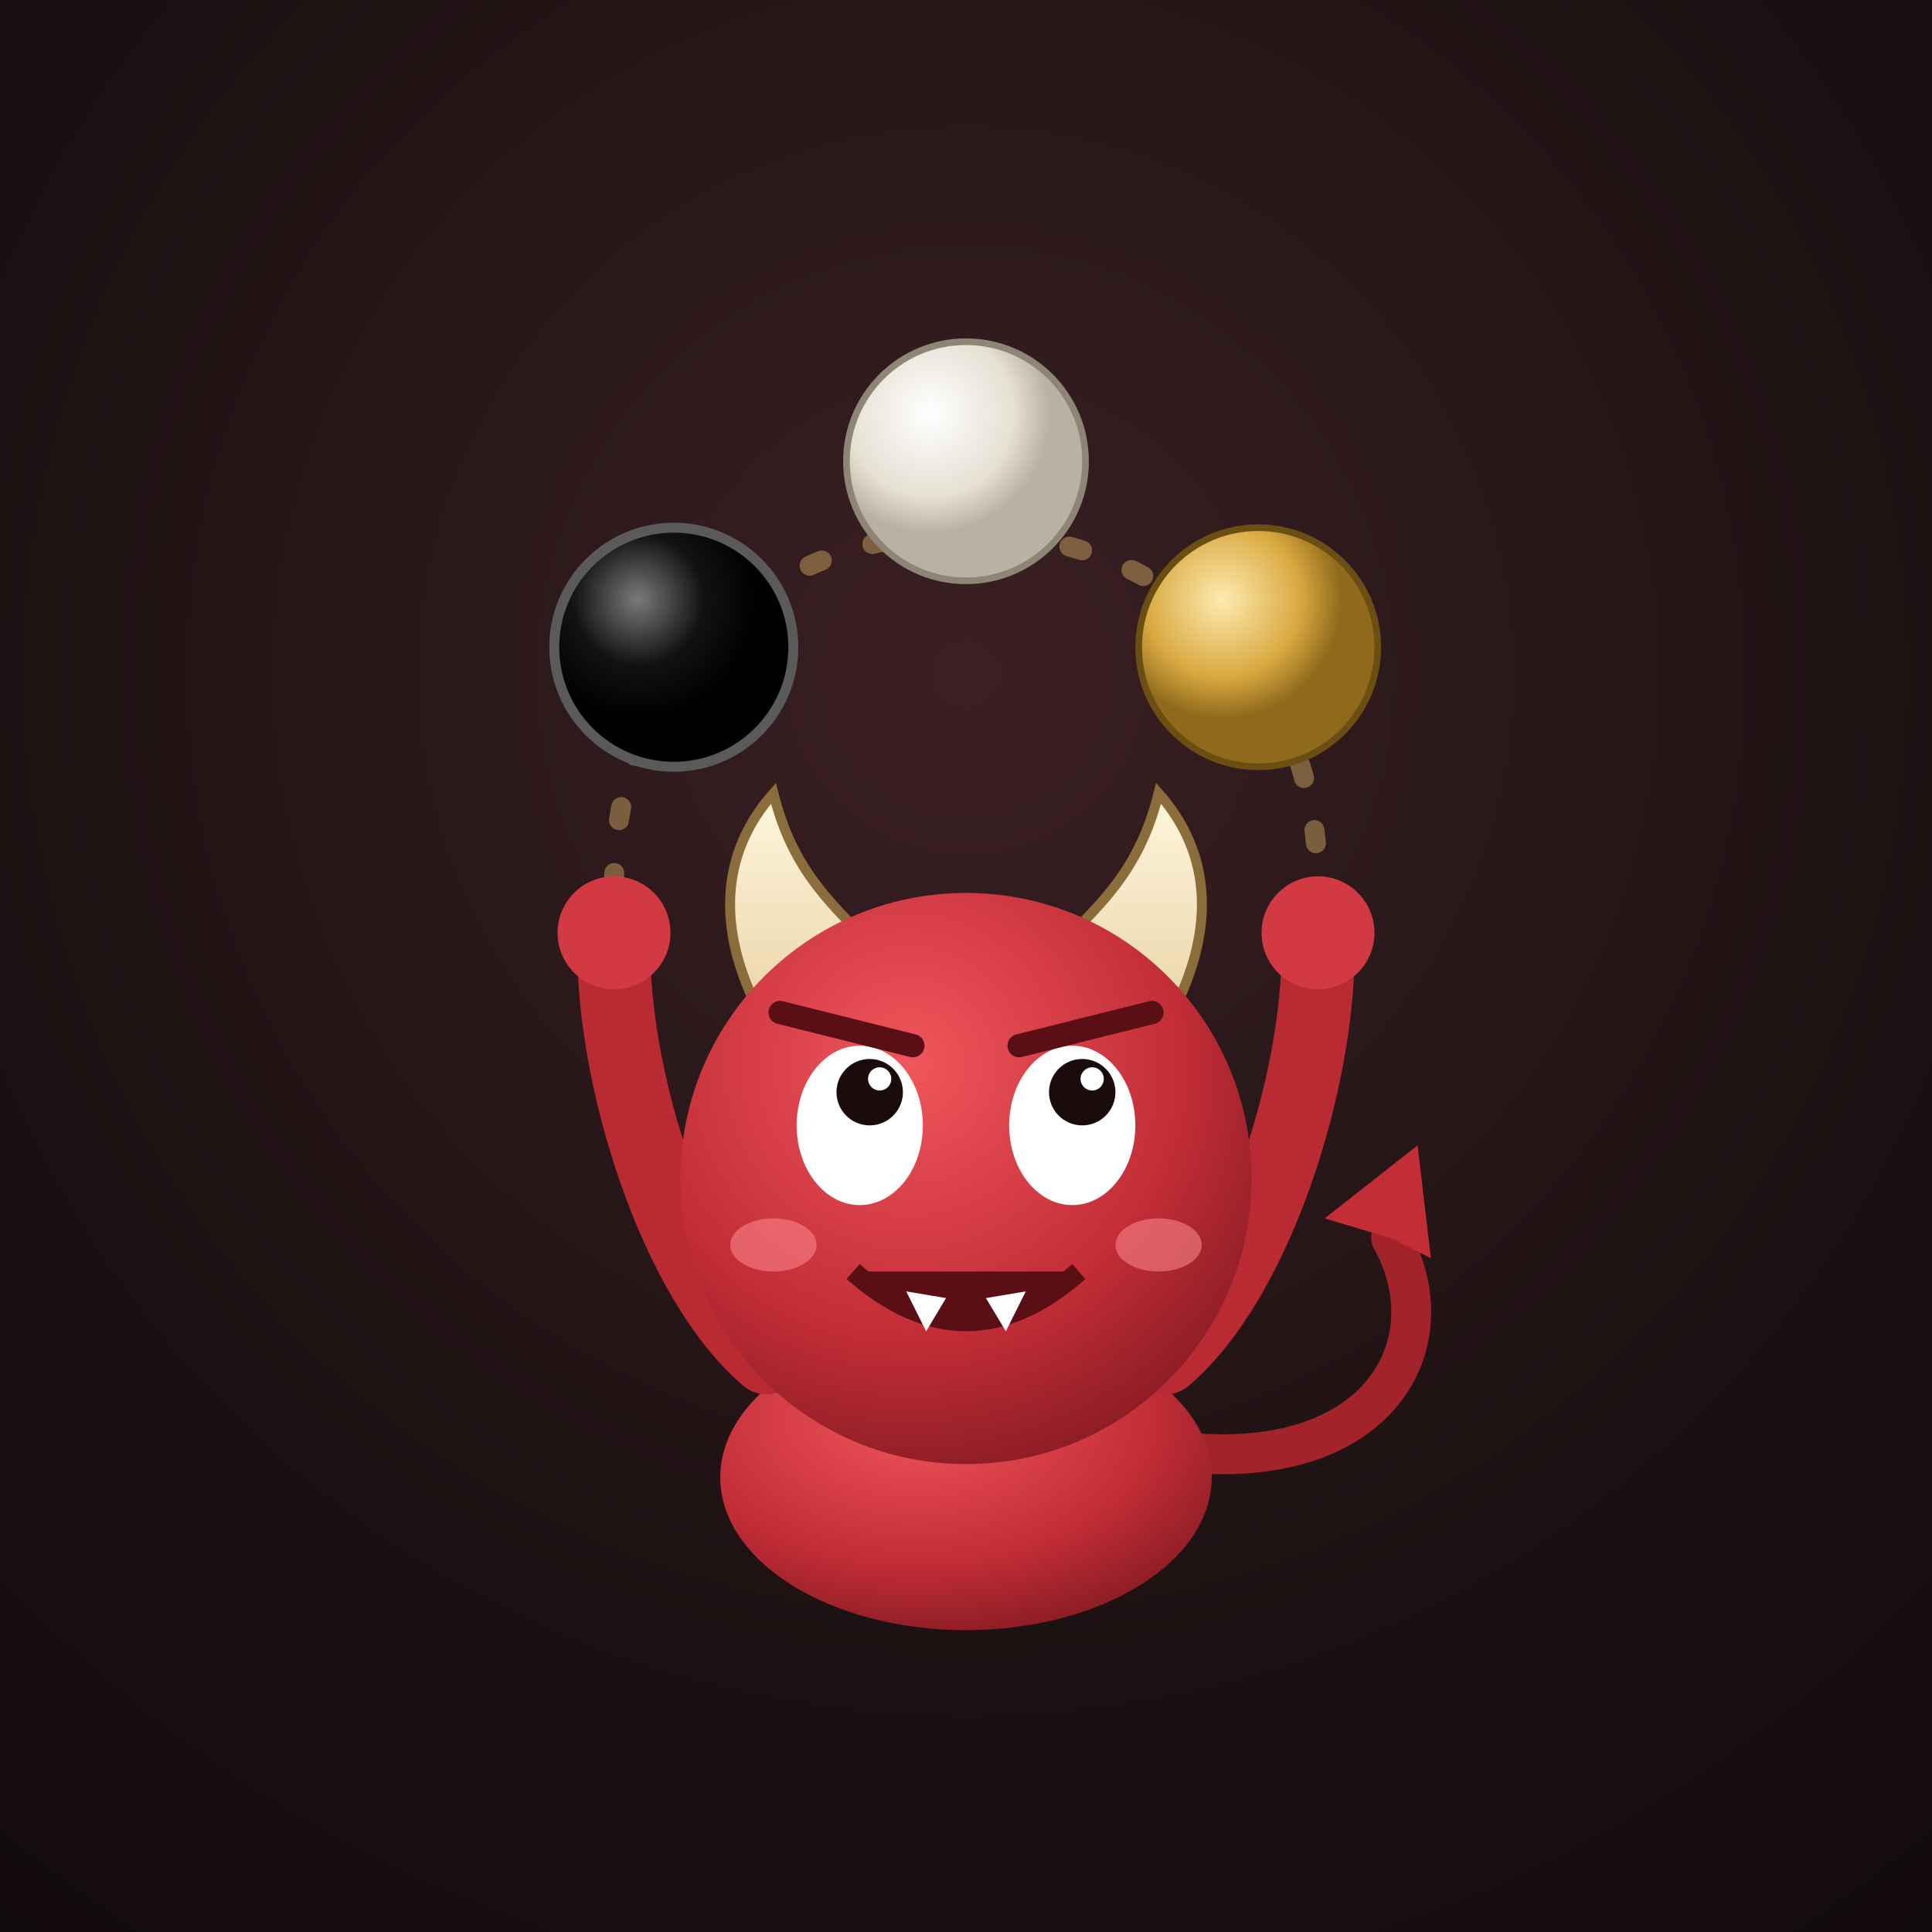
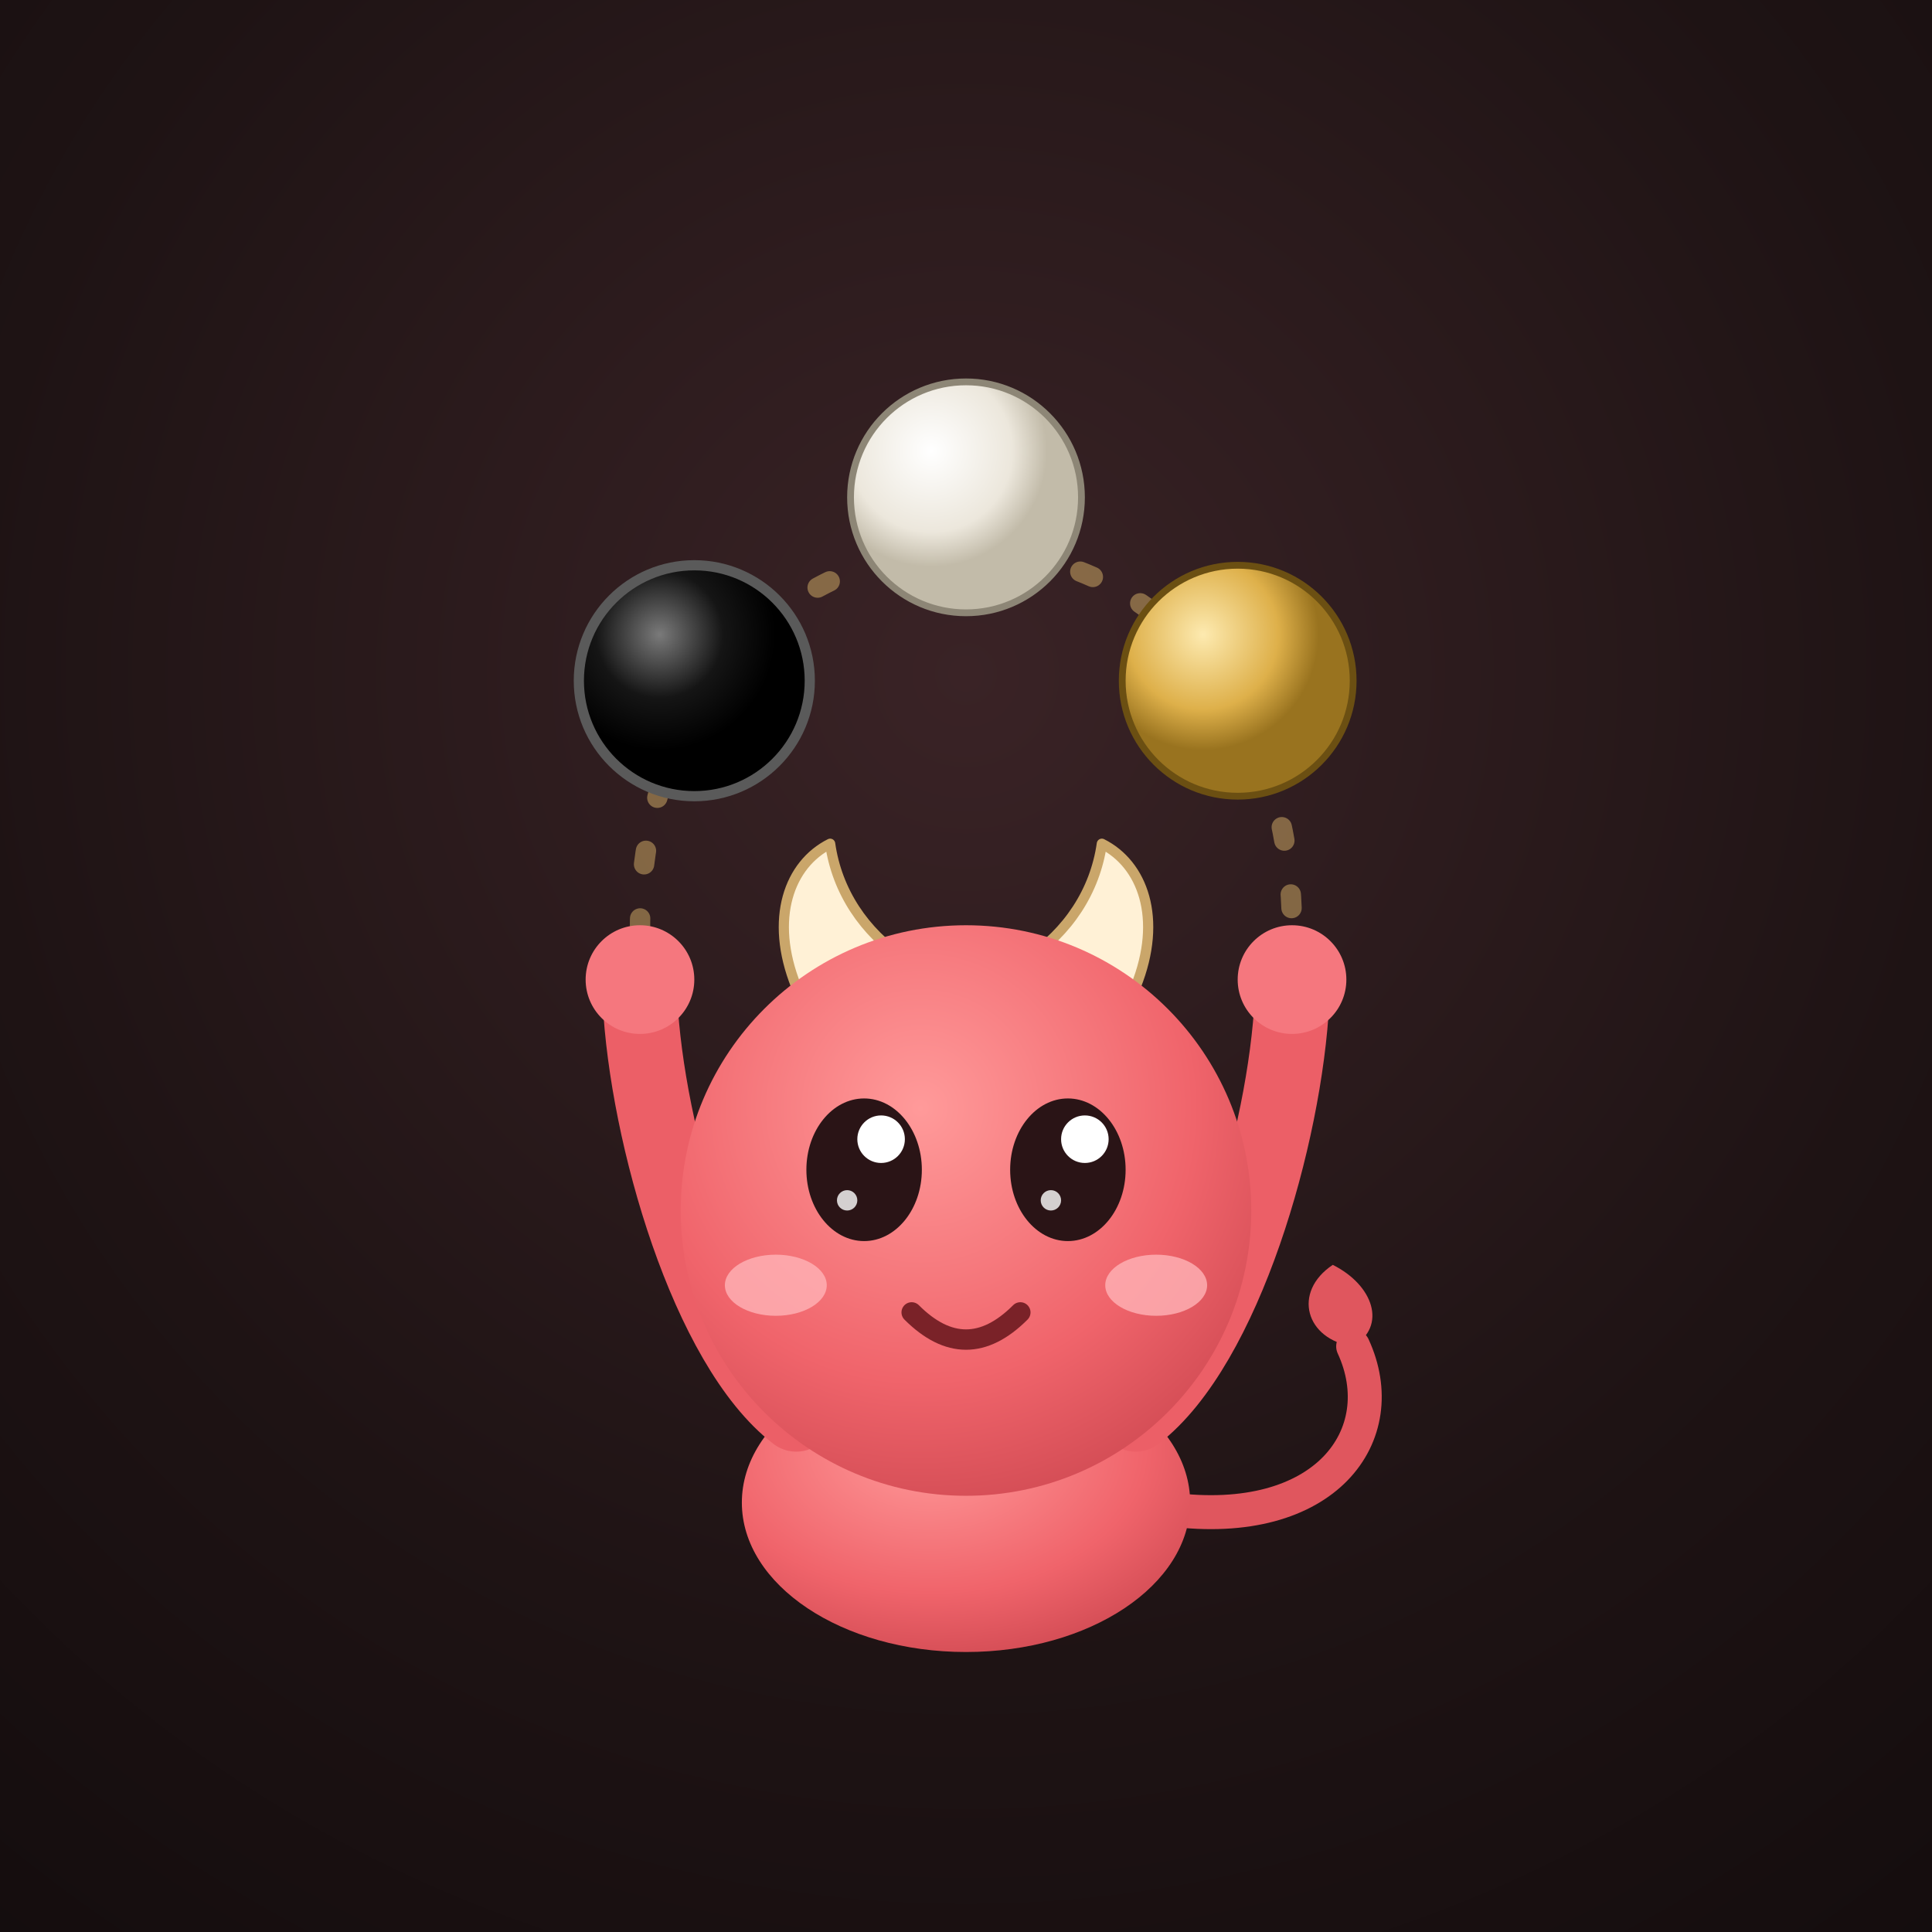
<svg xmlns="http://www.w3.org/2000/svg" viewBox="0 0 512 512">
  <defs>
    <radialGradient id="bg" cx=".5" cy=".35" r=".85">
-       <stop offset="0" stop-color="#3a2023" />
-       <stop offset=".6" stop-color="#1c1112" />
-       <stop offset="1" stop-color="#110a0b" />
+       <stop offset="0" stop-color="#3a2326" />
+       <stop offset=".6" stop-color="#1e1314" />
+       <stop offset="1" stop-color="#130c0d" />
    </radialGradient>
-     <radialGradient id="skin" cx=".4" cy=".3" r=".8">
-       <stop offset="0" stop-color="#f0565c" />
-       <stop offset=".6" stop-color="#c22d36" />
-       <stop offset="1" stop-color="#7d1820" />
+     <radialGradient id="skin" cx=".42" cy=".32" r=".8">
+       <stop offset="0" stop-color="#ff9a9a" />
+       <stop offset=".6" stop-color="#f0646b" />
+       <stop offset="1" stop-color="#c9444d" />
    </radialGradient>
    <radialGradient id="blk" cx=".35" cy=".3">
      <stop offset="0" stop-color="#7a7a7a" />
-       <stop offset=".55" stop-color="#121212" />
+       <stop offset=".55" stop-color="#151515" />
      <stop offset="1" stop-color="#000" />
    </radialGradient>
    <radialGradient id="wht" cx=".35" cy=".3">
      <stop offset="0" stop-color="#fff" />
-       <stop offset=".7" stop-color="#e6e0d3" />
-       <stop offset="1" stop-color="#b9b2a2" />
+       <stop offset=".7" stop-color="#ece7dc" />
+       <stop offset="1" stop-color="#c2bba9" />
    </radialGradient>
    <radialGradient id="gld" cx=".35" cy=".3">
      <stop offset="0" stop-color="#fdeab0" />
-       <stop offset=".65" stop-color="#d9a940" />
-       <stop offset="1" stop-color="#8f6a1c" />
+       <stop offset=".65" stop-color="#deb04a" />
+       <stop offset="1" stop-color="#99731f" />
    </radialGradient>
-     <linearGradient id="horn" x1="0" y1="1" x2="0" y2="0">
-       <stop offset="0" stop-color="#e8d3a6" />
-       <stop offset="1" stop-color="#fff6dc" />
-     </linearGradient>
  </defs>
  <rect width="512" height="512" fill="url(#bg)" />
-   <g transform="translate(256 256) scale(.88) translate(-256 -286)">
-     <path d="M150 262 C 150 120, 362 120, 362 262" fill="none" stroke="#d8b26a" stroke-opacity=".45" stroke-width="6" stroke-dasharray="4 16" stroke-linecap="round" />
-     <path d="M318 432 C 380 440, 402 400, 384 368" fill="none" stroke="#a3232b" stroke-width="12" stroke-linecap="round" />
-     <path d="M384 368 l-20 -6 l28 -22 l4 34 z" fill="#c22d36" />
-     <ellipse cx="256" cy="440" rx="74" ry="46" fill="url(#skin)" />
-     <path d="M196 404 C 168 380, 150 320, 150 282" fill="none" stroke="#b92a33" stroke-width="22" stroke-linecap="round" />
-     <path d="M316 404 C 344 380, 362 320, 362 282" fill="none" stroke="#b92a33" stroke-width="22" stroke-linecap="round" />
-     <circle cx="150" cy="276" r="17" fill="#d23a43" />
-     <circle cx="362" cy="276" r="17" fill="#d23a43" />
-     <path d="M196 304 C 180 276, 182 252, 198 234 C 204 258, 216 268, 232 284 Z" fill="url(#horn)" stroke="#8a6d3a" stroke-width="3" />
-     <path d="M316 304 C 332 276, 330 252, 314 234 C 308 258, 296 268, 280 284 Z" fill="url(#horn)" stroke="#8a6d3a" stroke-width="3" />
-     <circle cx="256" cy="350" r="86" fill="url(#skin)" />
-     <ellipse cx="224" cy="334" rx="19" ry="24" fill="#fff" />
-     <ellipse cx="288" cy="334" rx="19" ry="24" fill="#fff" />
-     <circle cx="227" cy="324" r="10" fill="#1a0b0c" />
-     <circle cx="291" cy="324" r="10" fill="#1a0b0c" />
-     <circle cx="230" cy="320" r="3.5" fill="#fff" />
-     <circle cx="294" cy="320" r="3.5" fill="#fff" />
-     <path d="M200 300 L 240 310" stroke="#5a0f15" stroke-width="7" stroke-linecap="round" />
-     <path d="M312 300 L 272 310" stroke="#5a0f15" stroke-width="7" stroke-linecap="round" />
-     <path d="M222 378 Q 256 408 290 378" fill="#5a0f15" stroke="#5a0f15" stroke-width="6" stroke-linejoin="round" />
-     <path d="M238 384 l6 12 l6 -10 z" fill="#fff" />
-     <path d="M262 386 l6 10 l6 -12 z" fill="#fff" />
-     <ellipse cx="198" cy="370" rx="13" ry="8" fill="#ff8a8f" opacity=".55" />
-     <ellipse cx="314" cy="370" rx="13" ry="8" fill="#ff8a8f" opacity=".55" />
-     <circle cx="168" cy="190" r="36" fill="url(#blk)" stroke="#5a5a5a" stroke-width="3" />
-     <circle cx="256" cy="134" r="36" fill="url(#wht)" stroke="#8d8676" stroke-width="2" />
-     <circle cx="344" cy="190" r="36" fill="url(#gld)" stroke="#6b4f12" stroke-width="2" />
+   <g transform="translate(256 256) scale(.9) translate(-256 -280)">
+     <path d="M160 270 C 160 120, 352 120, 352 270" fill="none" stroke="#d8b26a" stroke-opacity=".5" stroke-width="6" stroke-dasharray="4 16" stroke-linecap="round" />
+     <path d="M316 440 C 362 446, 382 418, 370 392" fill="none" stroke="#e0565e" stroke-width="10" stroke-linecap="round" />
+     <path d="M370 392 c-14 -2 -18 -16 -6 -24 c12 6 16 18 6 24z" fill="#e0565e" />
+     <ellipse cx="256" cy="438" rx="66" ry="44" fill="url(#skin)" />
+     <path d="M206 412 C 180 392, 162 330, 160 290" fill="none" stroke="#ec5f67" stroke-width="22" stroke-linecap="round" />
+     <path d="M306 412 C 332 392, 350 330, 352 290" fill="none" stroke="#ec5f67" stroke-width="22" stroke-linecap="round" />
+     <circle cx="160" cy="284" r="16" fill="#f5777e" />
+     <circle cx="352" cy="284" r="16" fill="#f5777e" />
+     <path d="M206 286 C 198 266, 204 250, 216 244 C 218 258, 226 270, 238 278 Z" fill="#fff1d6" stroke="#caa66a" stroke-width="3" stroke-linejoin="round" />
+     <path d="M306 286 C 314 266, 308 250, 296 244 C 294 258, 286 270, 274 278 Z" fill="#fff1d6" stroke="#caa66a" stroke-width="3" stroke-linejoin="round" />
+     <circle cx="256" cy="352" r="84" fill="url(#skin)" />
+     <ellipse cx="226" cy="340" rx="17" ry="21" fill="#2a1416" />
+     <ellipse cx="286" cy="340" rx="17" ry="21" fill="#2a1416" />
+     <circle cx="231" cy="331" r="7" fill="#fff" />
+     <circle cx="291" cy="331" r="7" fill="#fff" />
+     <circle cx="221" cy="349" r="3" fill="#fff" opacity=".8" />
+     <circle cx="281" cy="349" r="3" fill="#fff" opacity=".8" />
+     <path d="M240 382 Q 256 398 272 382" fill="none" stroke="#7a2228" stroke-width="6" stroke-linecap="round" />
+     <ellipse cx="200" cy="374" rx="15" ry="9" fill="#ffb3b6" opacity=".8" />
+     <ellipse cx="312" cy="374" rx="15" ry="9" fill="#ffb3b6" opacity=".8" />
+     <circle cx="176" cy="196" r="34" fill="url(#blk)" stroke="#5a5a5a" stroke-width="3" />
+     <circle cx="256" cy="142" r="34" fill="url(#wht)" stroke="#8d8676" stroke-width="2" />
+     <circle cx="336" cy="196" r="34" fill="url(#gld)" stroke="#6b4f12" stroke-width="2" />
  </g>
</svg>
